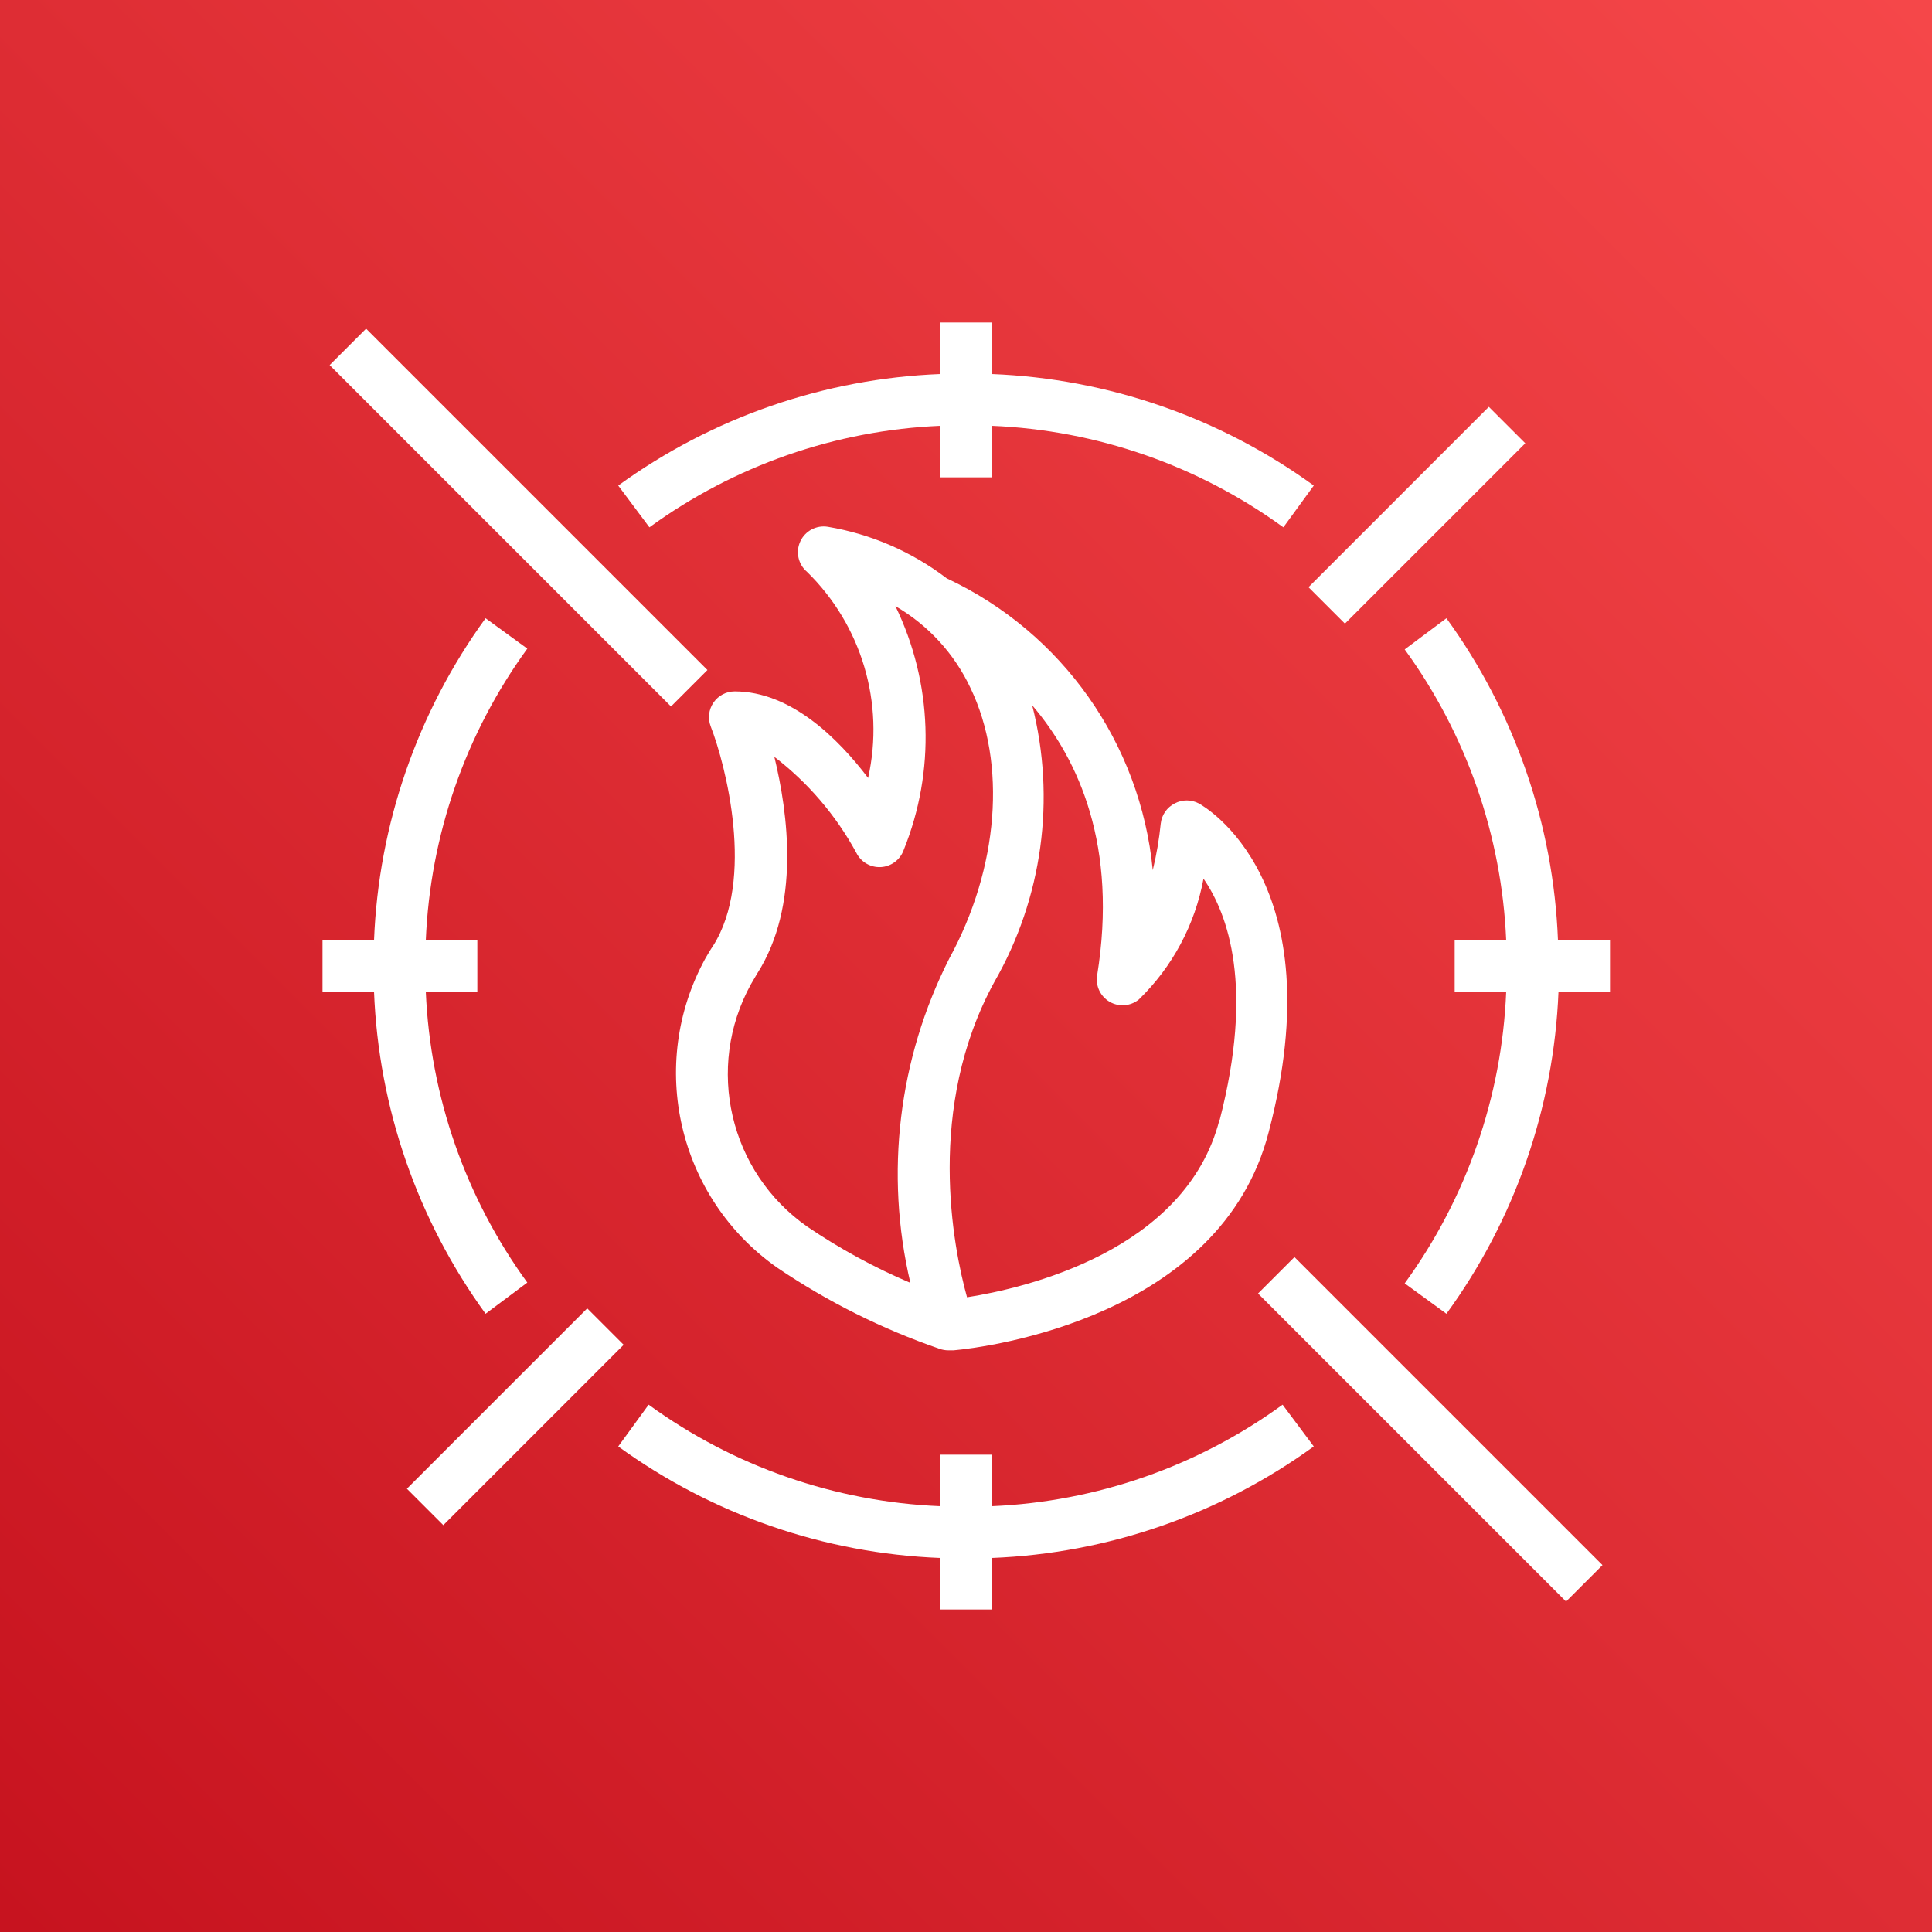
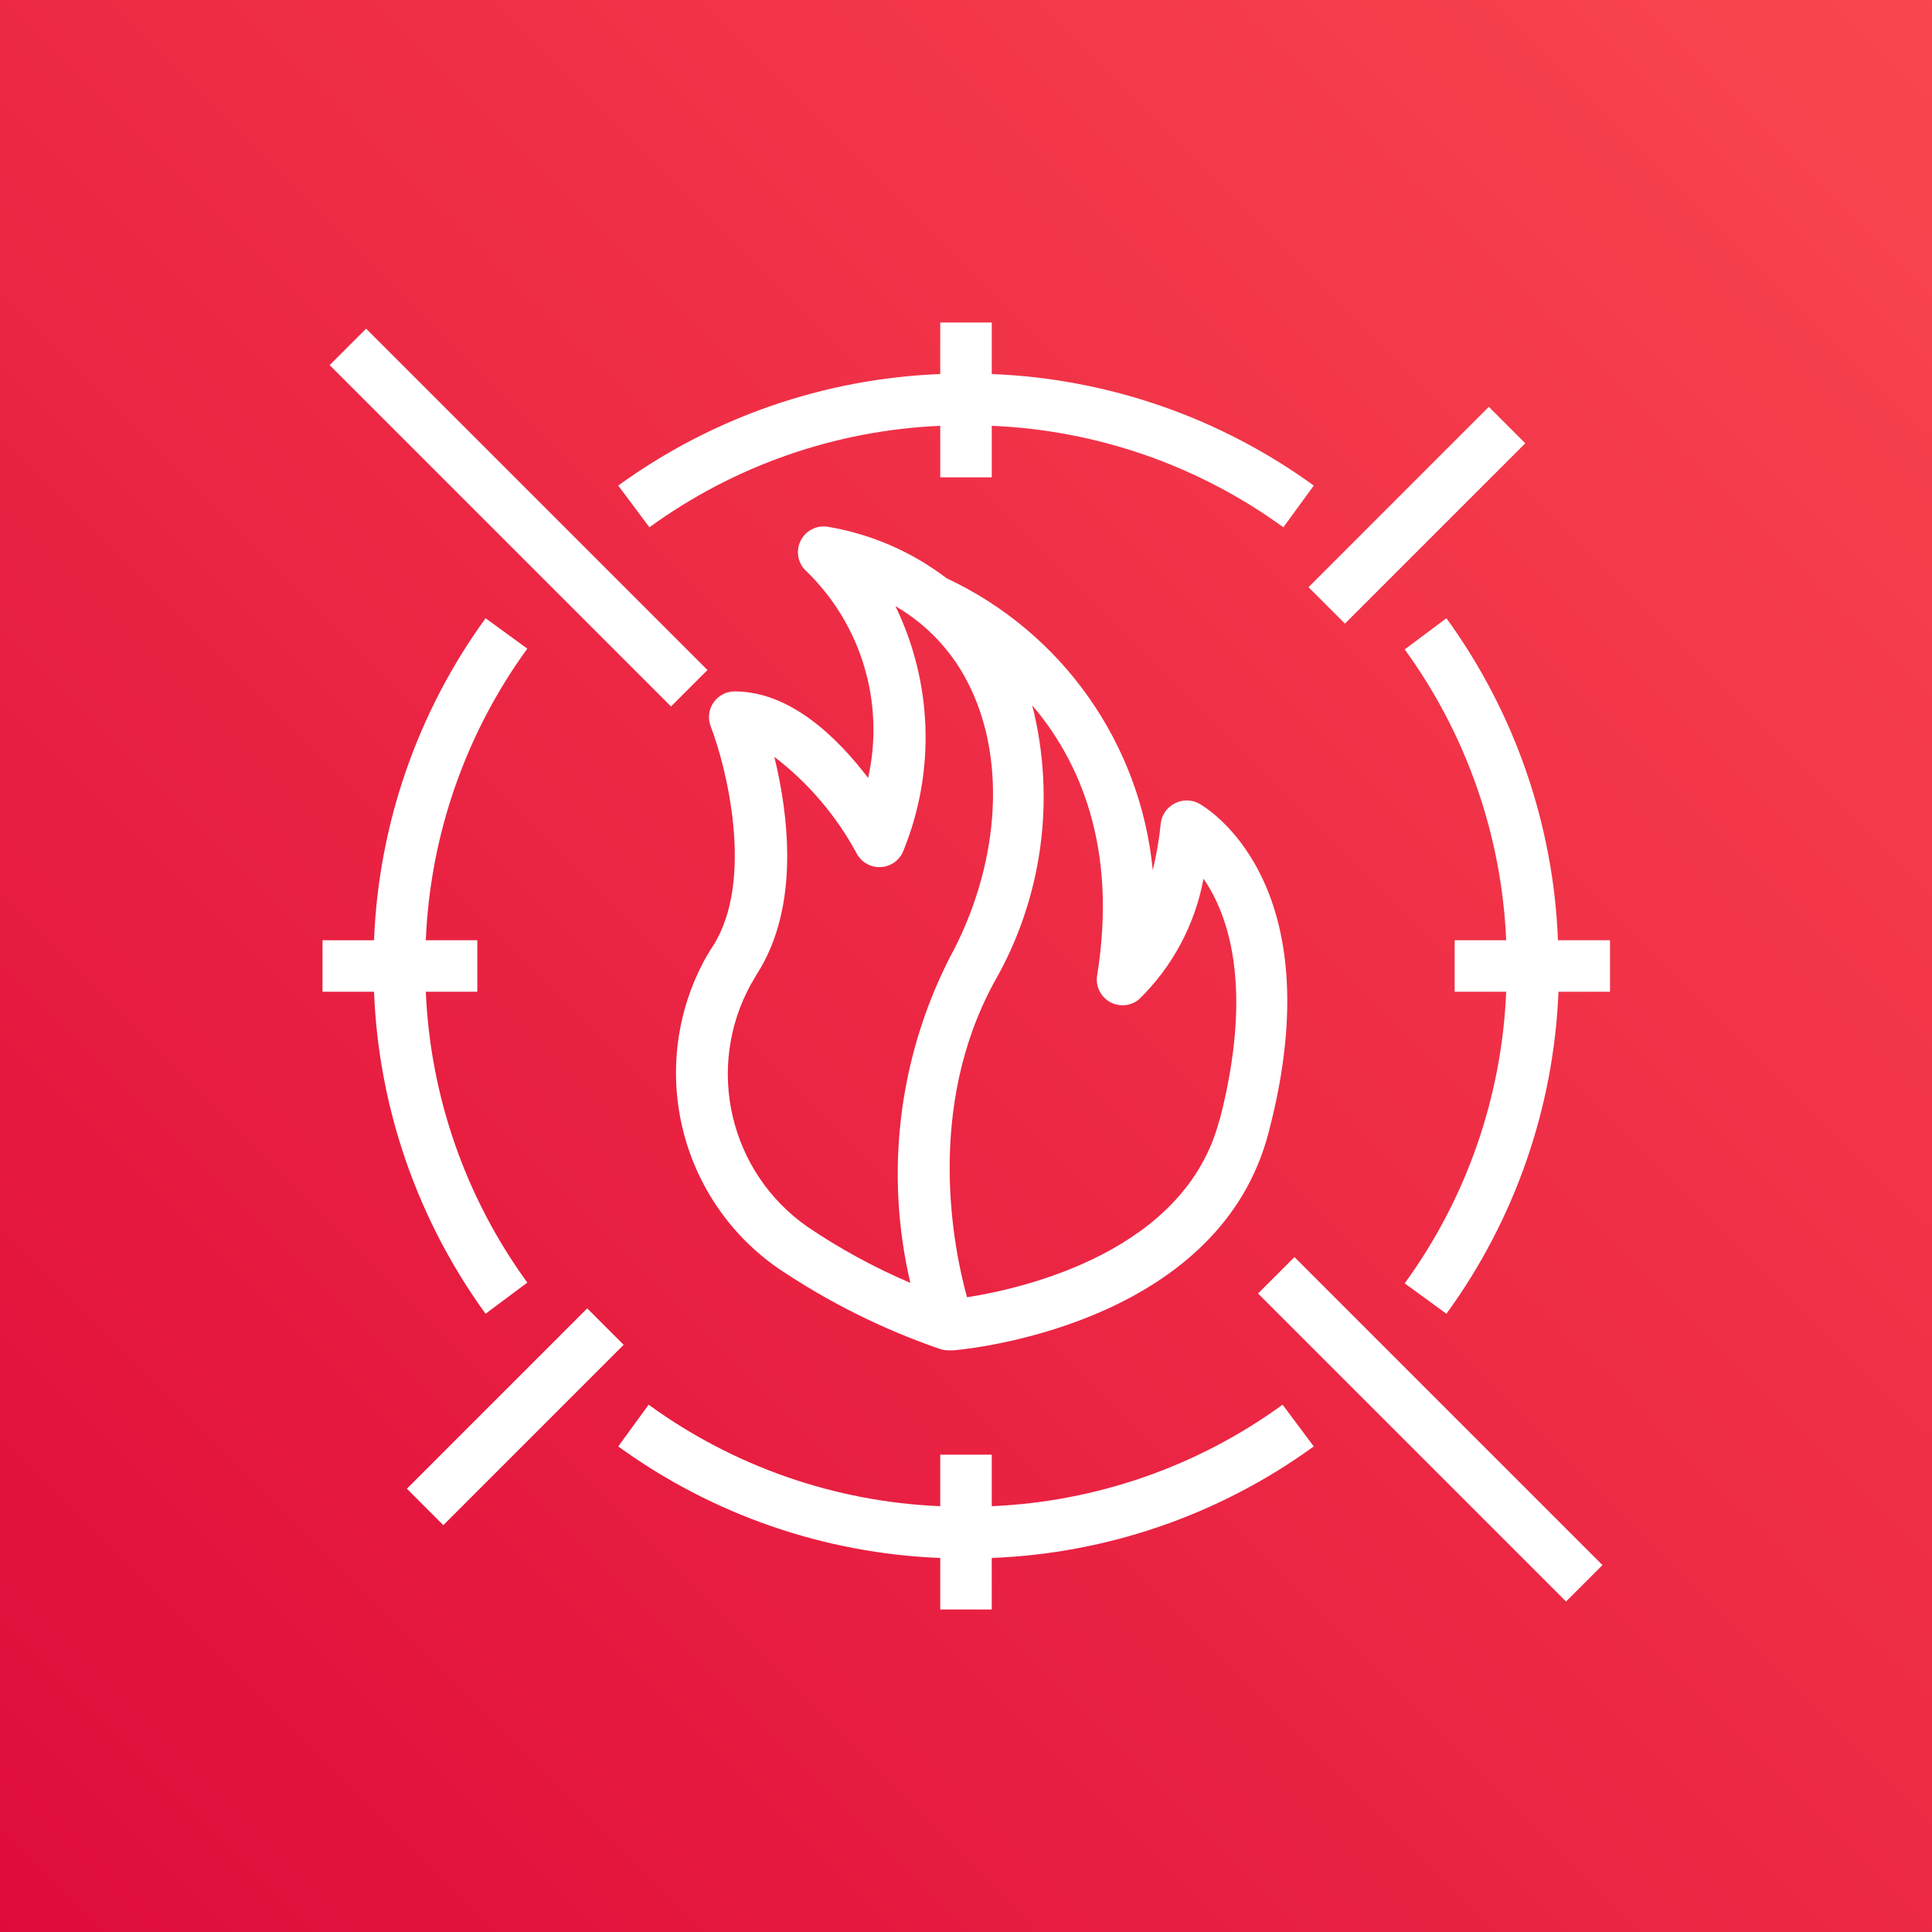
<svg xmlns="http://www.w3.org/2000/svg" viewBox="0 0 75 75">
  <defs>
    <style>.cls-1{fill:url(#RedGradient);}.cls-2{fill:#fff;}</style>
    <linearGradient id="RedGradient" x1="-5457.47" y1="-41.53" x2="-5563.54" y2="64.54" gradientTransform="translate(-5473 49) rotate(180)" gradientUnits="userSpaceOnUse">
-       <stop offset="0" stop-color="#bd0816" />
+       <stop offset="0" stop-color="#da0037" />
      <stop offset="1" stop-color="#ff5252" />
    </linearGradient>
  </defs>
  <g id="Reference">
    <rect id="Red_Gradient" data-name="Red Gradient" class="cls-1" width="75" height="75" />
    <g id="Icon_Test" data-name="Icon Test">
      <rect class="cls-2" x="54.52" y="47.03" width="2" height="16.91" transform="translate(-22.97 55.51) rotate(-45)" />
      <rect class="cls-2" x="19.13" y="10.72" width="2" height="18.74" transform="translate(-8.31 20.12) rotate(-45)" />
      <rect class="cls-2" x="15.05" y="54" width="9.9" height="2" transform="translate(-33.03 30.25) rotate(-45)" />
      <rect class="cls-2" x="50.05" y="19" width="9.9" height="2" transform="translate(1.97 44.75) rotate(-45)" />
      <path class="cls-2" d="M62.5,36.5v2h-2A22.8,22.8,0,0,1,56.15,51l-1.62-1.18A20.7,20.7,0,0,0,58.47,38.5h-2v-2h2a20.7,20.7,0,0,0-3.94-11.29L56.15,24A22.8,22.8,0,0,1,60.48,36.5Z" />
      <path class="cls-2" d="M51,18.85l-1.18,1.62A20.7,20.7,0,0,0,38.5,16.53v2h-2v-2a20.7,20.7,0,0,0-11.29,3.94L24,18.85A22.8,22.8,0,0,1,36.5,14.52v-2h2v2A22.8,22.8,0,0,1,51,18.85Z" />
      <path class="cls-2" d="M51,56.15A22.8,22.8,0,0,1,38.5,60.48v2h-2v-2A22.8,22.8,0,0,1,24,56.15l1.18-1.62A20.7,20.7,0,0,0,36.5,58.47v-2h2v2a20.7,20.7,0,0,0,11.29-3.94Z" />
      <path class="cls-2" d="M16.53,38.5a20.7,20.7,0,0,0,3.94,11.29L18.85,51A22.8,22.8,0,0,1,14.52,38.5h-2v-2h2A22.8,22.8,0,0,1,18.85,24l1.62,1.18A20.7,20.7,0,0,0,16.53,36.5h2v2Z" />
      <path class="cls-2" d="M46.54,31.19a1,1,0,0,0-.94,0,1,1,0,0,0-.54.78,13.28,13.28,0,0,1-.31,1.81,14,14,0,0,0-8-11.33,10.46,10.46,0,0,0-4.61-2,1,1,0,0,0-.81,1.75,8.57,8.57,0,0,1,2.37,8c-1.16-1.53-3-3.36-5.18-3.36a1,1,0,0,0-.82.43,1,1,0,0,0-.11.93c.58,1.49,1.73,5.94.09,8.52-.11.16-.2.32-.3.49a9.24,9.24,0,0,0,2.79,12,26.85,26.85,0,0,0,6.3,3.15,1,1,0,0,0,.34.06h.21c1.33-.12,10.38-1.29,12.23-8.47C51.81,34.2,46.76,31.31,46.54,31.19ZM35.34,49.8a23.41,23.41,0,0,1-4-2.18,7.23,7.23,0,0,1-2.19-9.41l.24-.41c1.69-2.64,1.2-6.24.67-8.42a11.79,11.79,0,0,1,3.18,3.72A1,1,0,0,0,35.08,33a11.66,11.66,0,0,0-.32-9.47,7.21,7.21,0,0,1,2.91,3.17c1.42,2.94,1.1,7-.82,10.51A18.48,18.48,0,0,0,35.34,49.8Zm12-6.33c-1.31,5.1-7.56,6.54-9.8,6.89C37,48.42,35.93,43,38.6,38.12a14.43,14.43,0,0,0,1.47-10.74c1.81,2.12,3.33,5.47,2.52,10.49a1,1,0,0,0,1.62.93,8.75,8.75,0,0,0,2.51-4.69C47.68,35.5,48.68,38.31,47.35,43.47Z" />
    </g>
  </g>
</svg>
